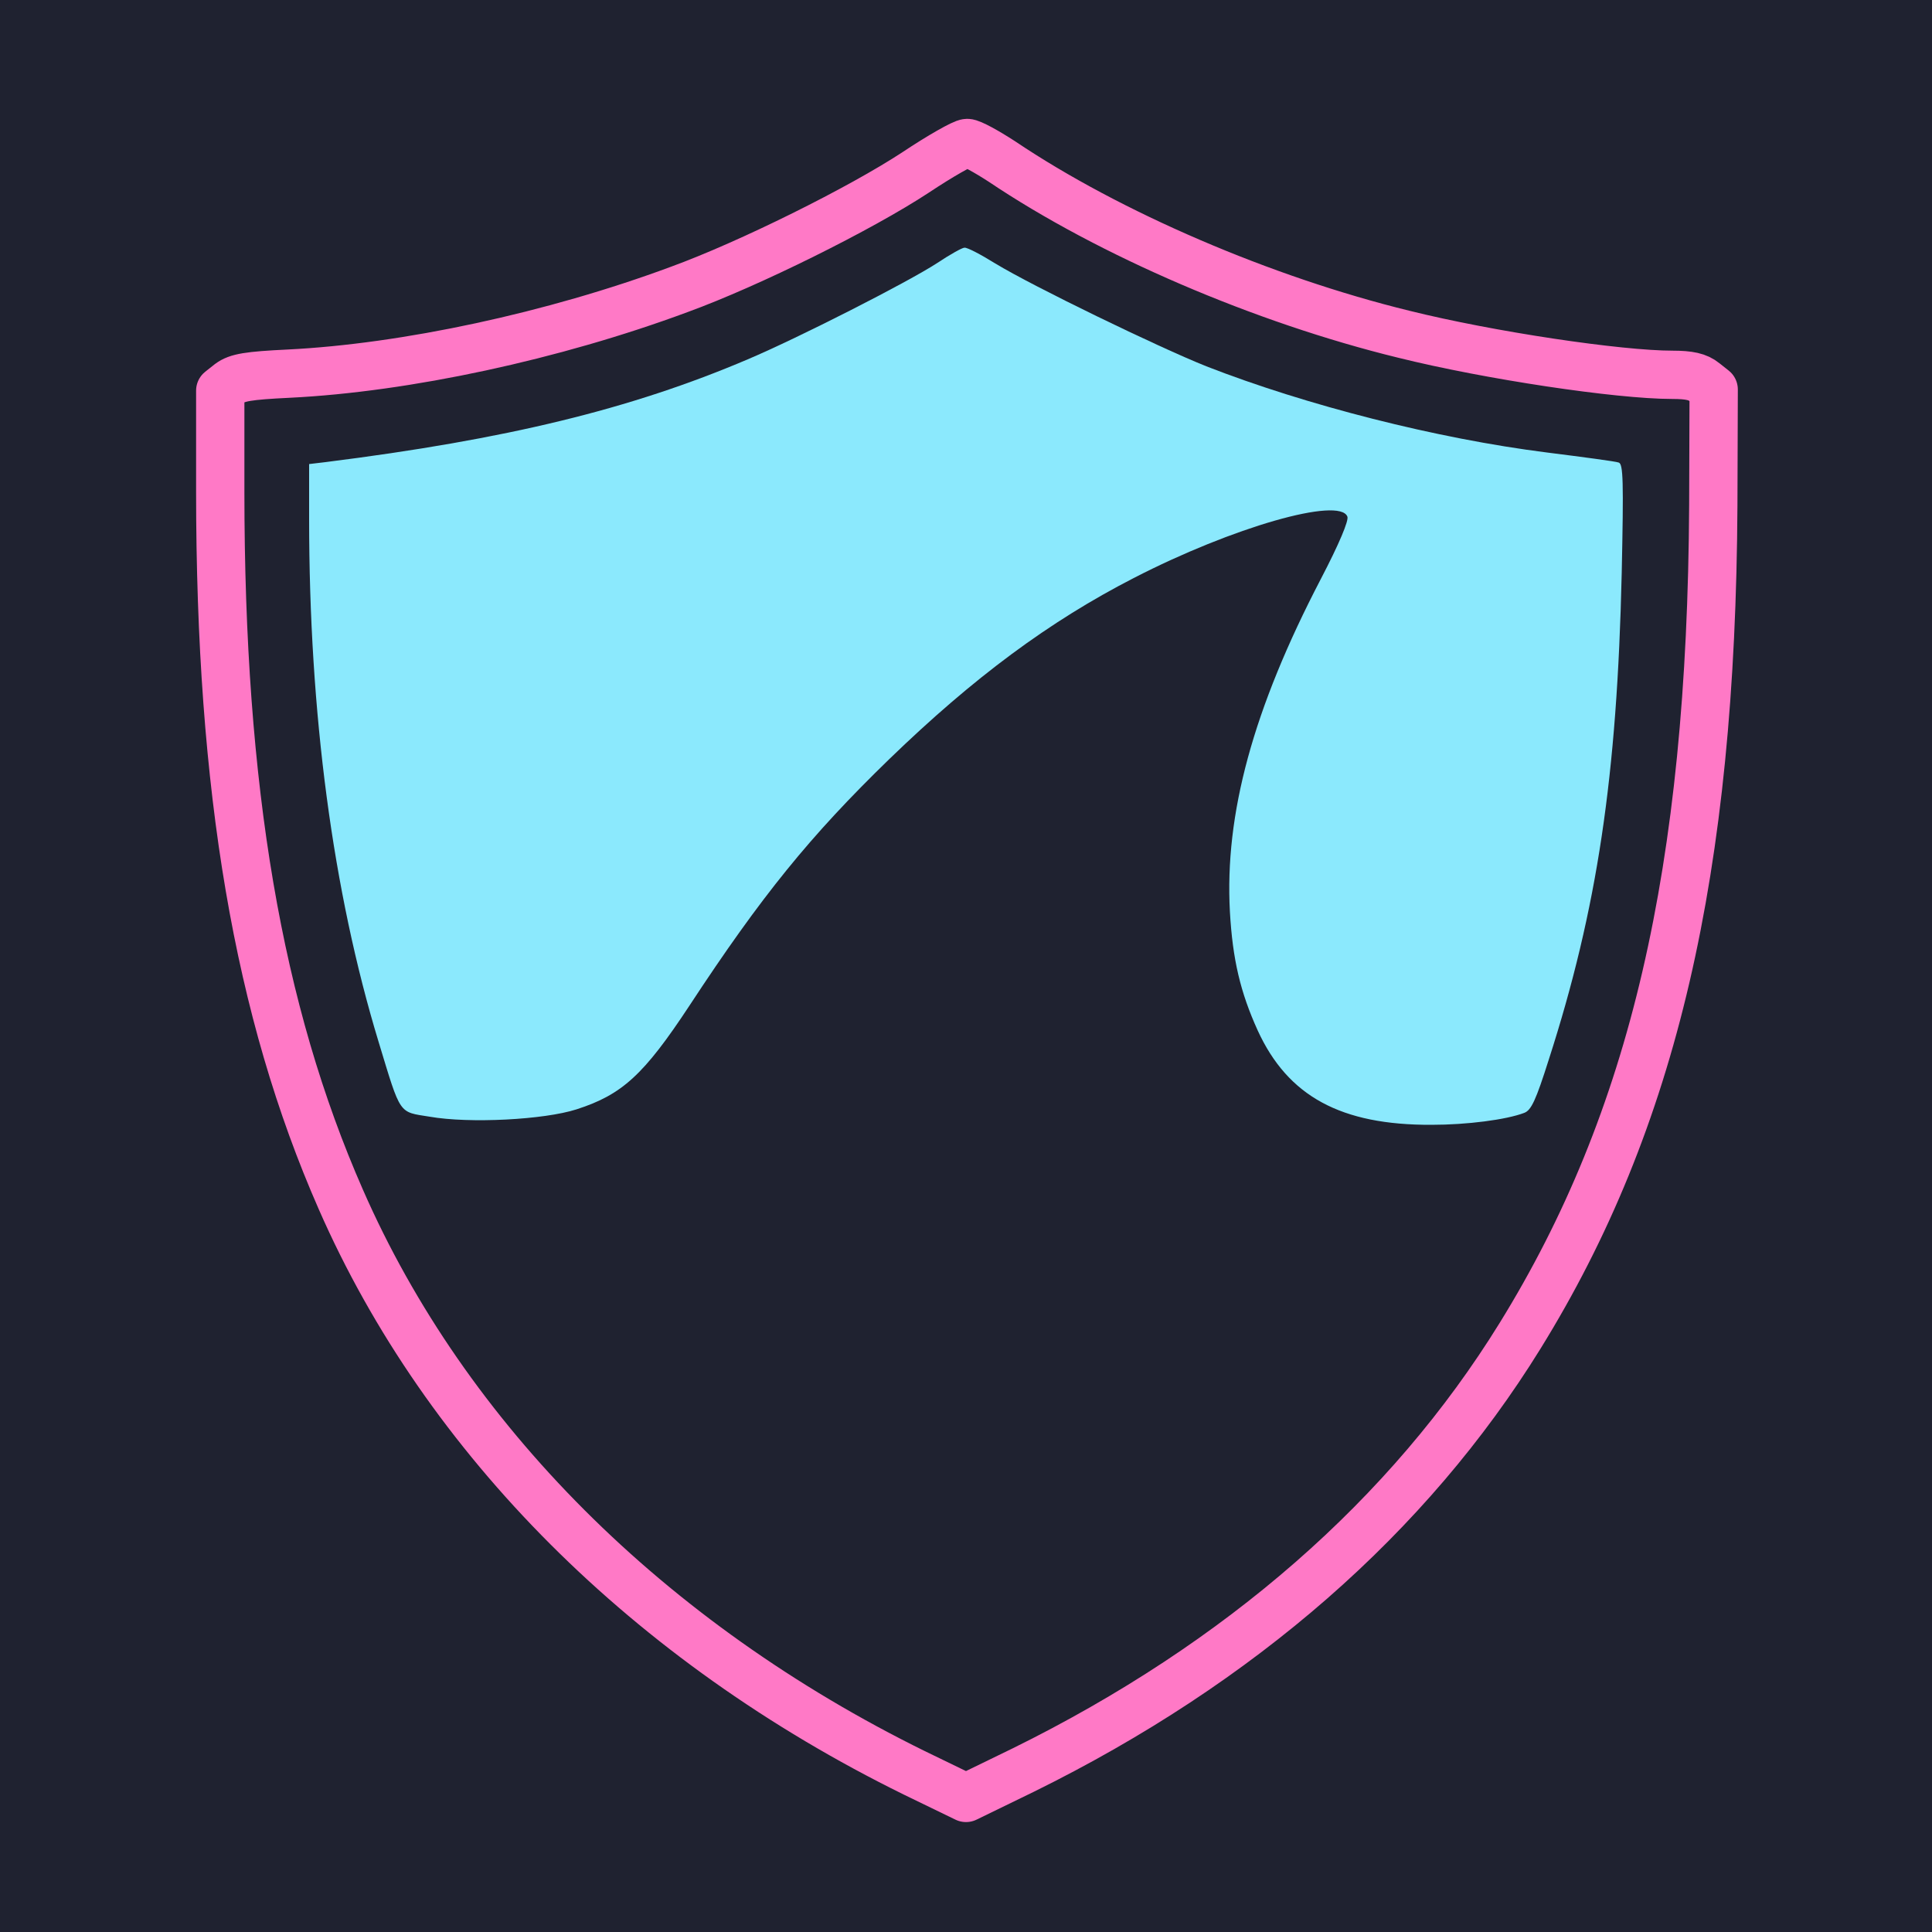
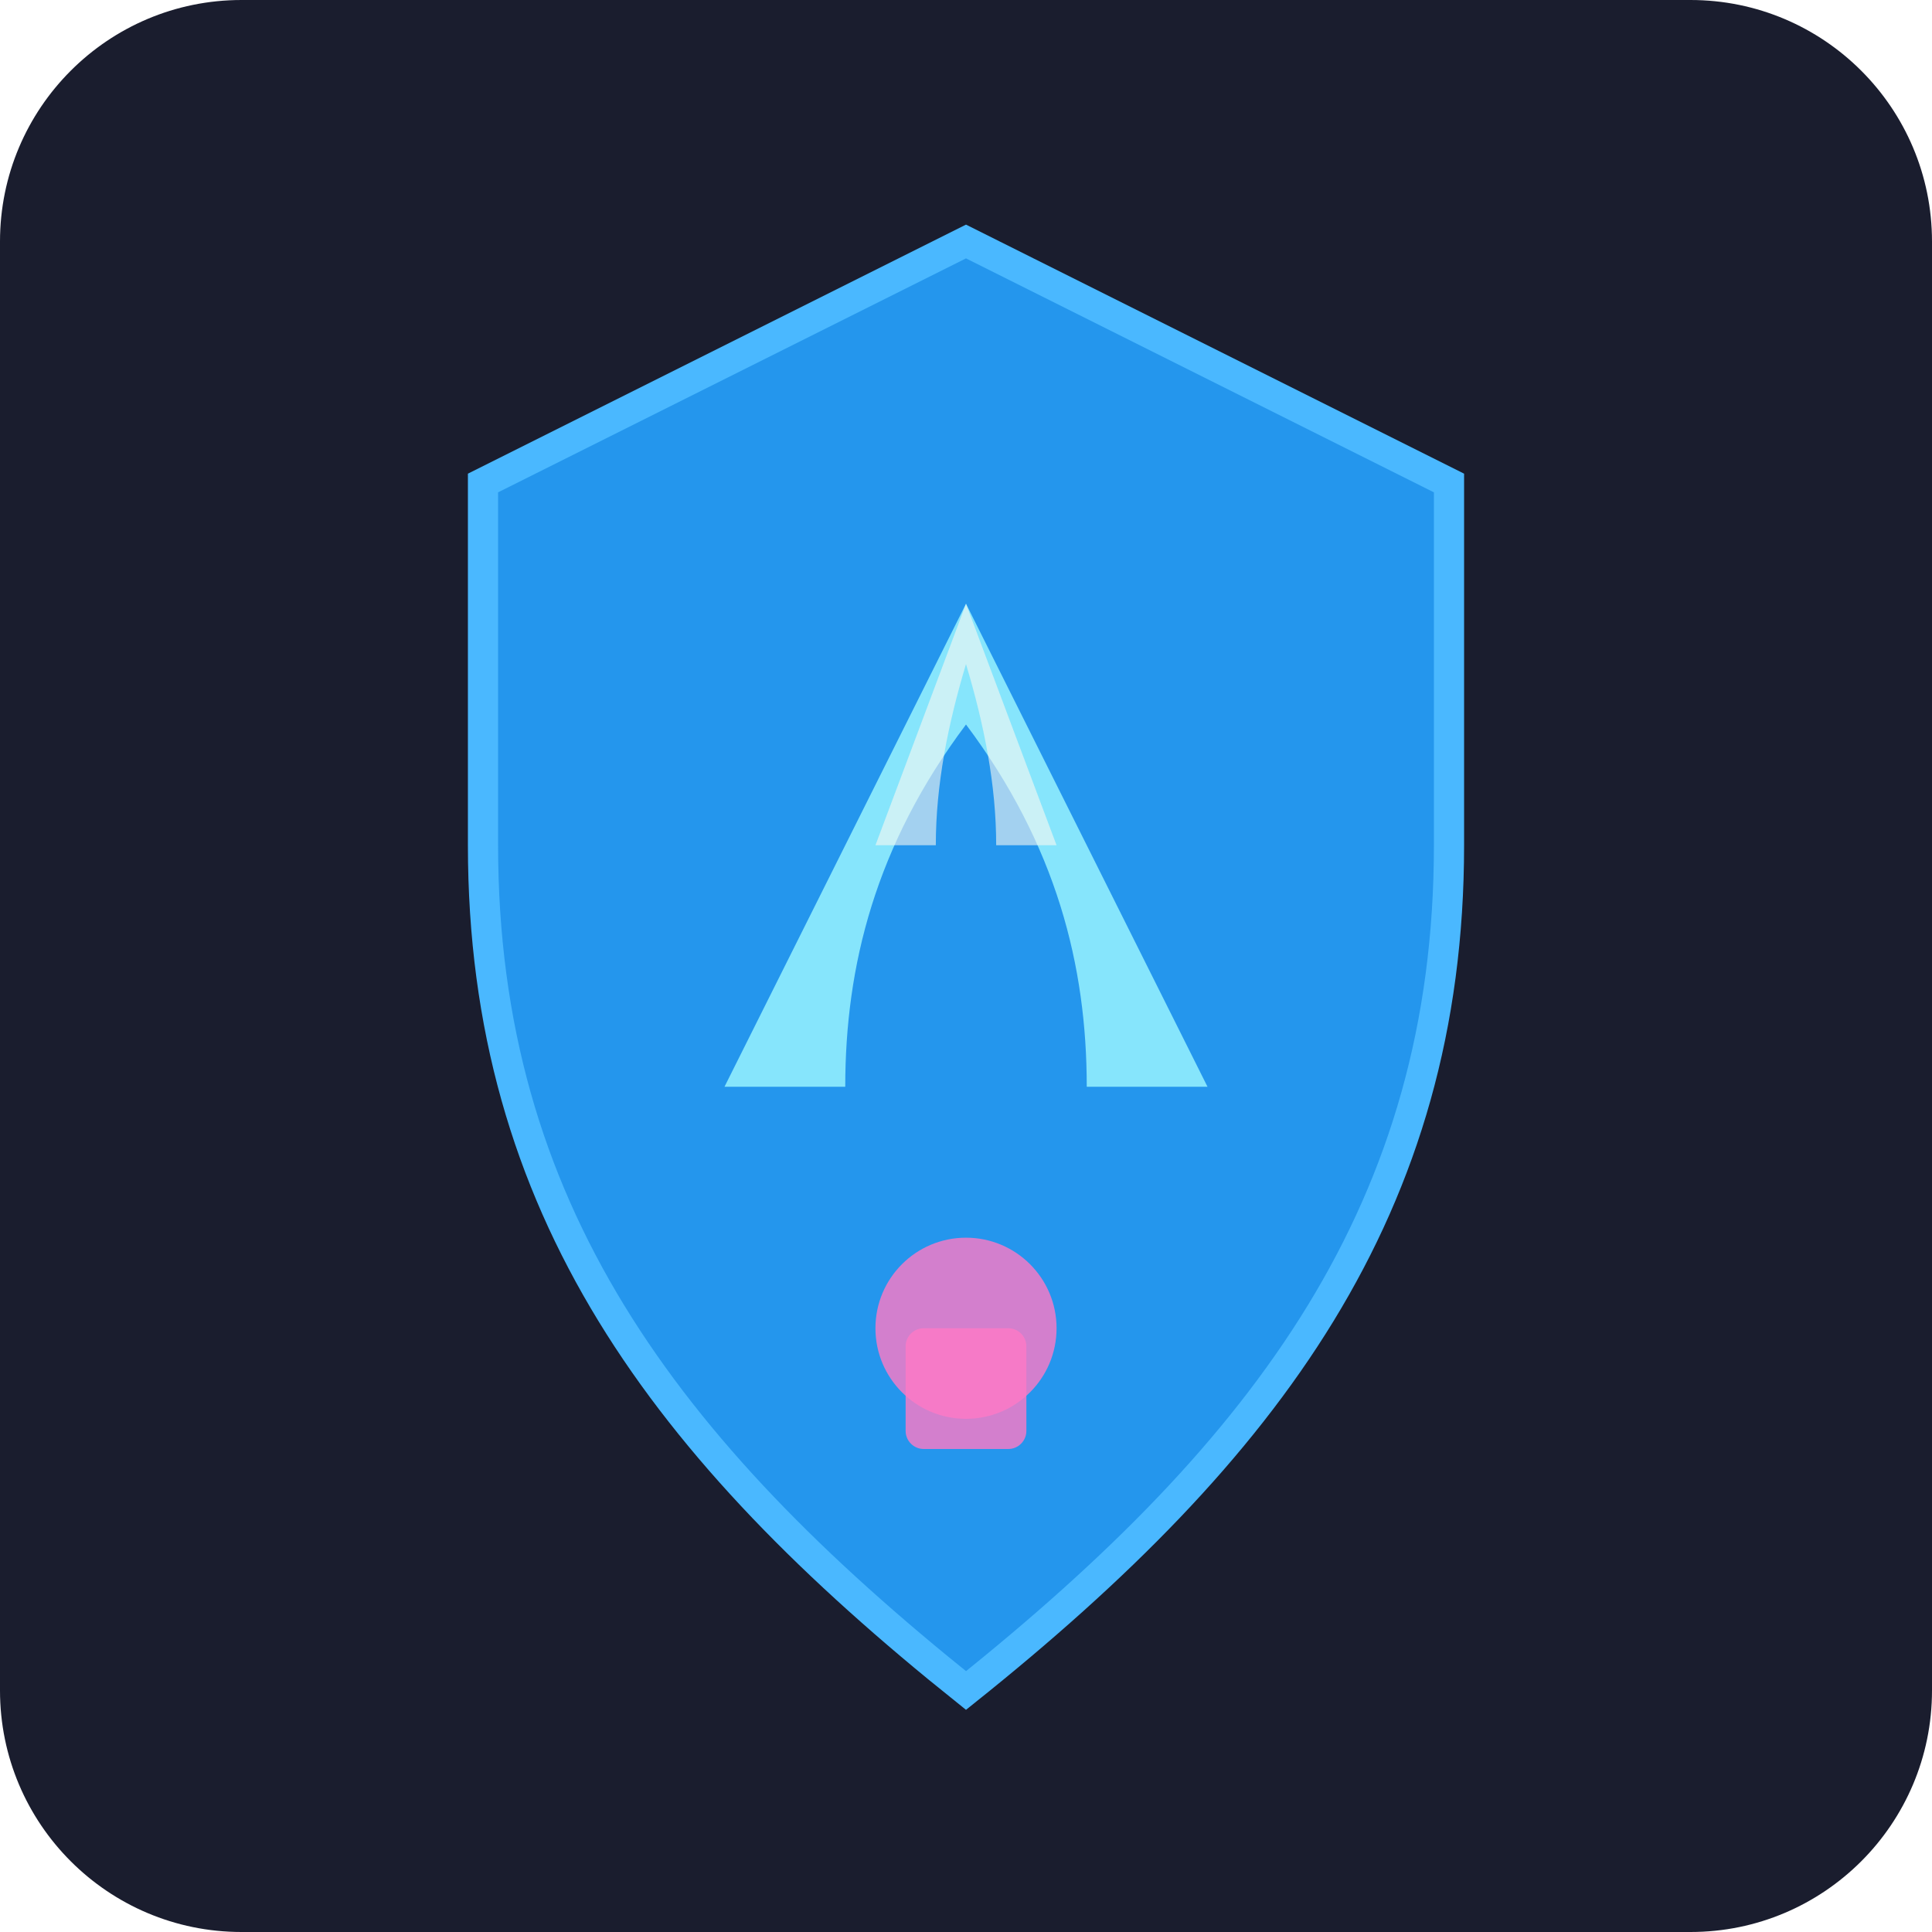
- <svg xmlns="http://www.w3.org/2000/svg" width="800" height="800" viewBox="0 0 5000 5000" preserveAspectRatio="xMidYMid meet" version="1.1" style="display:block; max-width:none;">
-   <rect width="5000" height="5000" fill="#1f2230" />
-   <g transform="translate(0,5000) scale(1,-1)" stroke-linecap="round" stroke-linejoin="round">
-     <path d="M2593 4582          c278 -187 676 -358 1040 -447 221 -55 556 -105 695 -105 44 0 66 -5 83 -19          l24 -19 -1 -299 c-5 -947 -155 -1592 -500 -2150 -288 -466 -724 -847 -1286 -1124          l-148 -72 -134 65 c-687 338 -1212 863 -1484 1484 -214 487 -312 1061 -312 1831          l0 262 24 19 c20 15 48 20 153 25 303 15 685 97 1011 218 181 66 469 209 612 303          63 42 123 76 133 76 10 0 50 -22 90 -48z" fill="none" stroke="#ff79c6" stroke-width="20" vector-effect="non-scaling-stroke" />
-     <path d="M2425 4319 c-77 -50 -360 -194 -490 -249 -303 -129 -624 -207 -1093 -266          l-42 -5 0 -142 c0 -502 61 -963 180 -1354 58 -191 51 -180 132 -193 103 -18          296 -8 380 19 118 38 174 89 292 268 187 285 313 440 517 638 219 212 415 357          633 469 256 132 533 211 553 159 4 -10 -21 -70 -69 -162 -175 -336 -249 -608          -235 -861 7 -123 27 -208 72 -307 78 -170 215 -245 450 -244 91 0 193 13 240 31          18 7 30 33 63 137 126 391 177 734 189 1260 5 238 4 283 -8 286 -8 3 -91 14 -186 26          -285 36 -622 122 -881 223 -125 50 -447 206 -546 266 -37 23 -73 42 -80 41 -6 0          -38 -18 -71 -40z" fill="#8be9fd" stroke="none" />
-   </g>
+ <svg xmlns="http://www.w3.org/2000/svg" width="32" height="32" viewBox="0 0 32 32" version="1.1">
+   <rect width="32" height="32" fill="#1a1d2e" rx="4" />
+   <path d="M16 4 L8 8 L8 14 C8 20 11 24 16 28 C21 24 24 20 24 14 L24 8 Z" fill="#2496ED" stroke="#4AB8FF" stroke-width="0.5" />
+   <path d="M16 10 L12 18 L14 18 C14 16 14.5 14 16 12 C17.5 14 18 16 18 18 L20 18 Z" fill="#8be9fd" opacity="0.95" />
+   <path d="M16 10 L14.5 14 L15.5 14 C15.5 13 15.7 12 16 11 C16.3 12 16.5 13 16.5 14 L17.5 14 Z" fill="#f8f8f2" opacity="0.6" />
+   <circle cx="16" cy="22" r="1.5" fill="#ff79c6" opacity="0.8" />
+   <rect x="15" y="22" width="2" height="2" rx="0.3" fill="#ff79c6" opacity="0.8" />
</svg>
